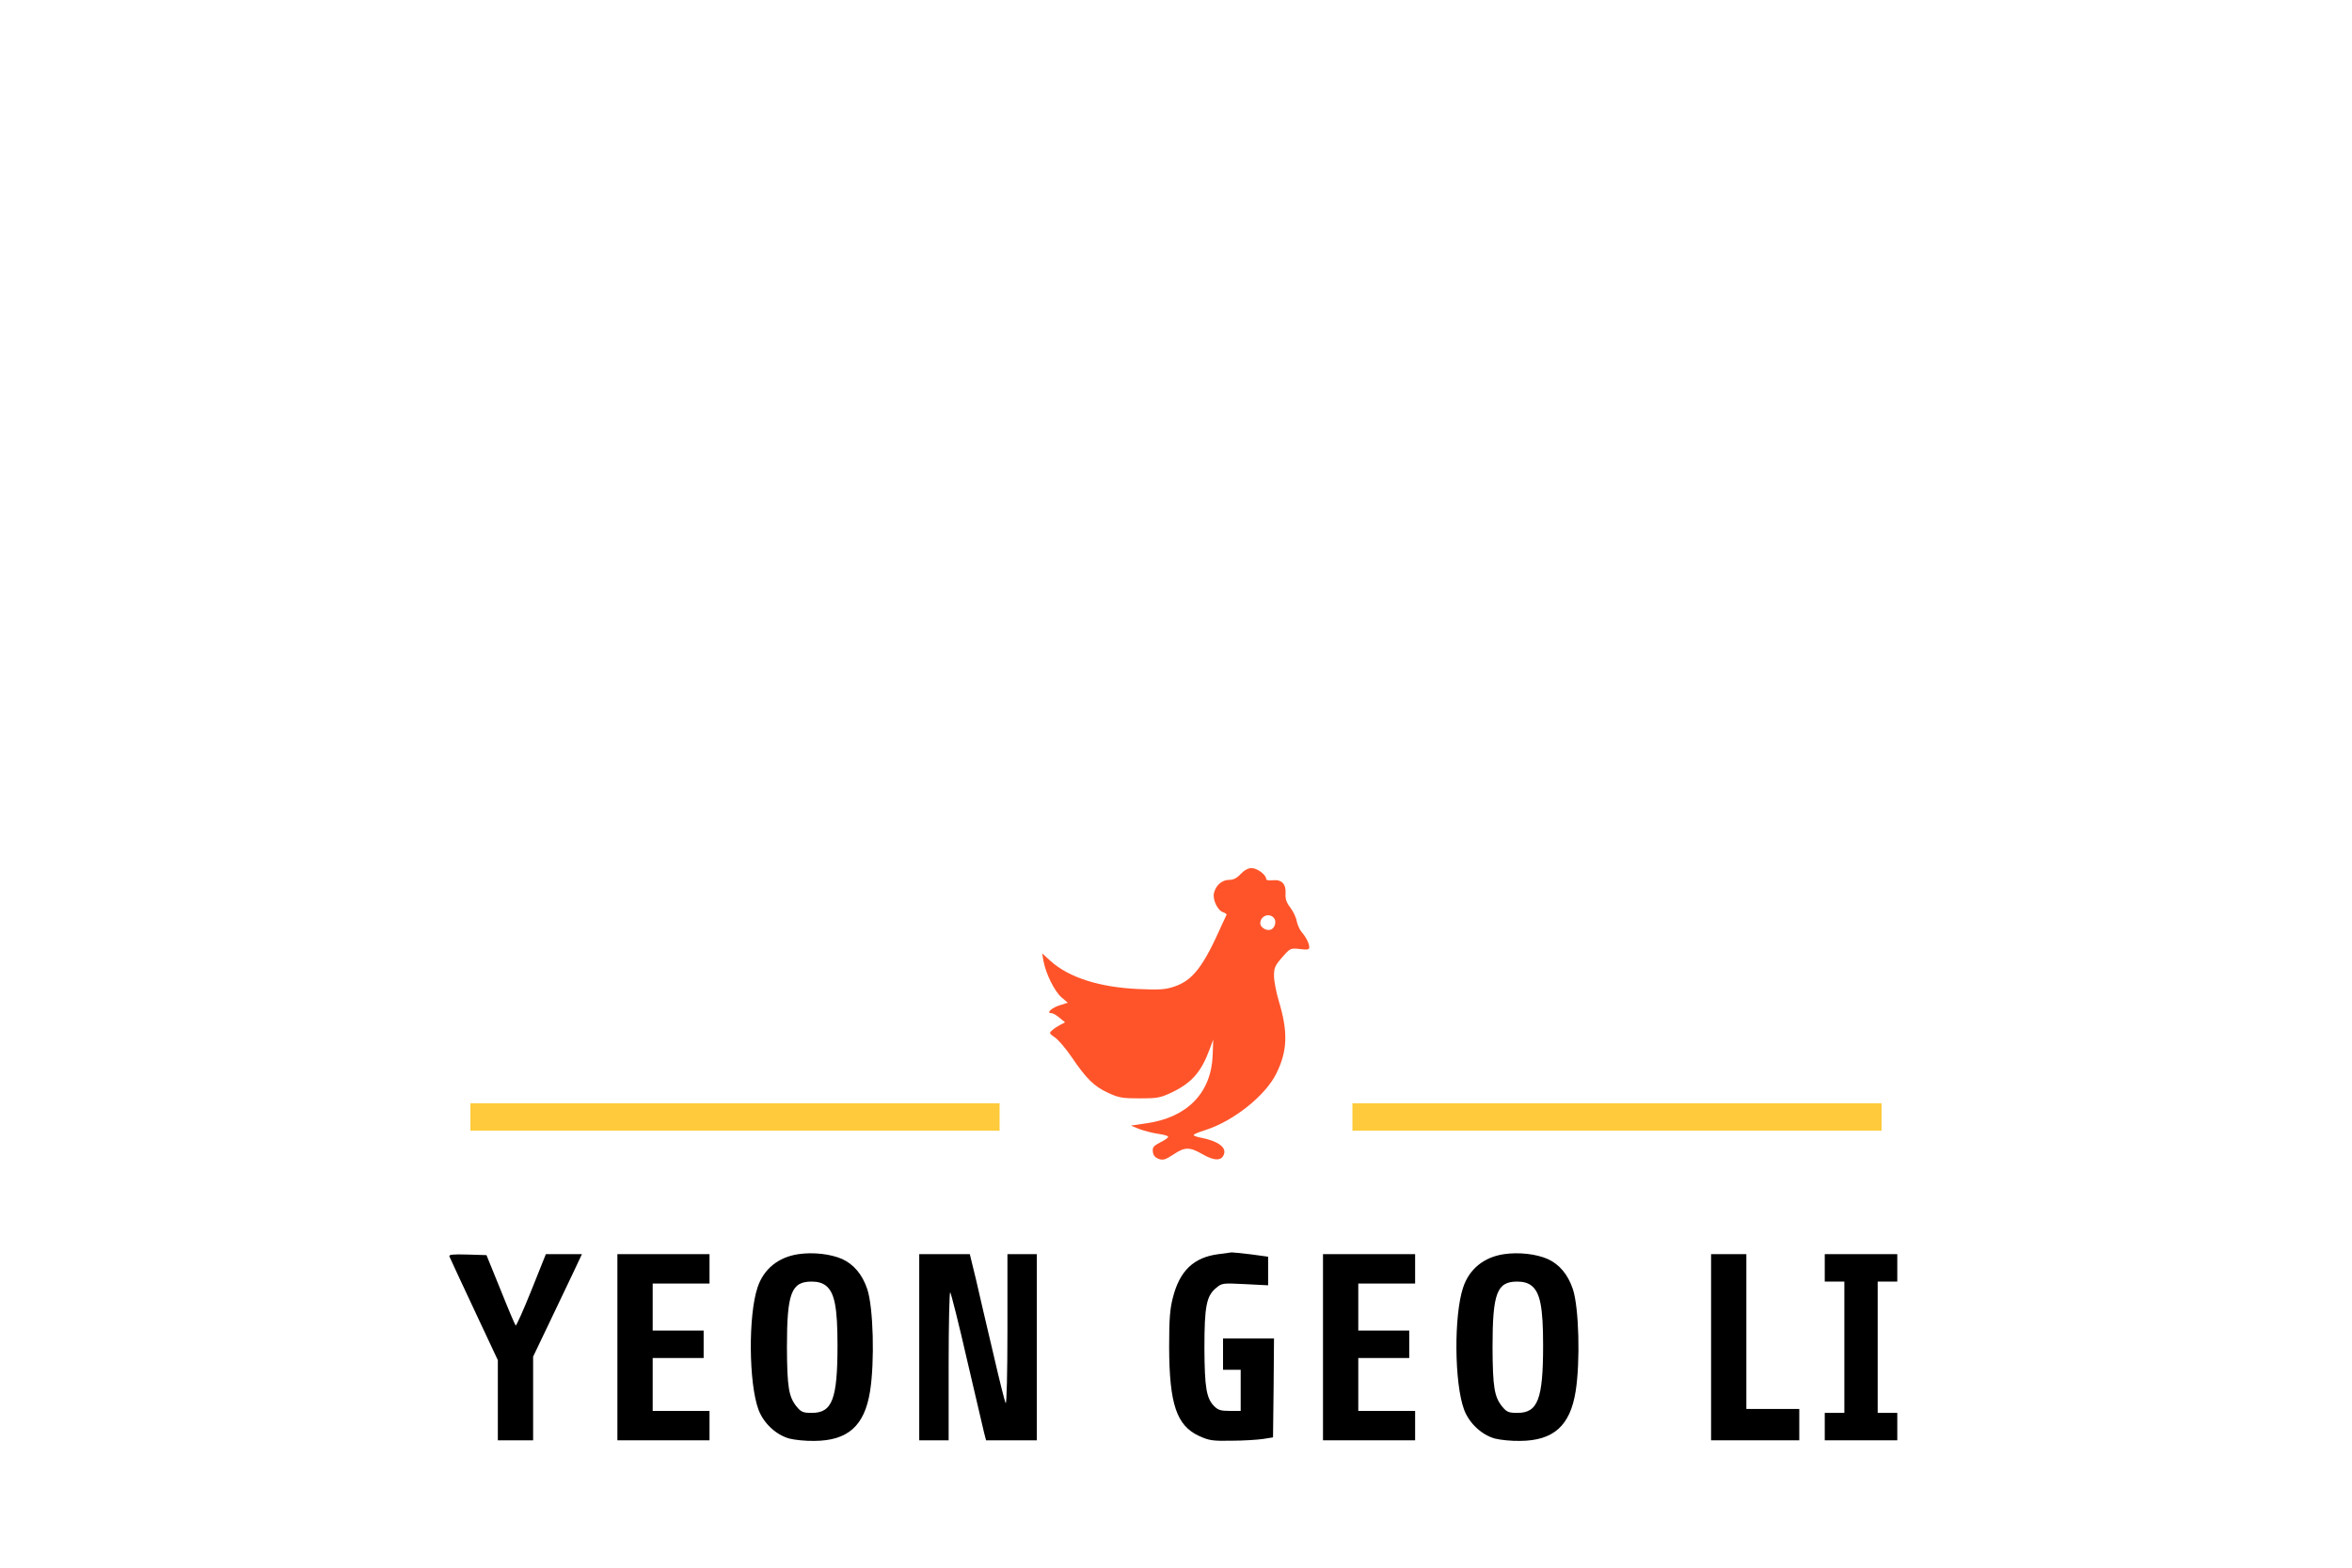
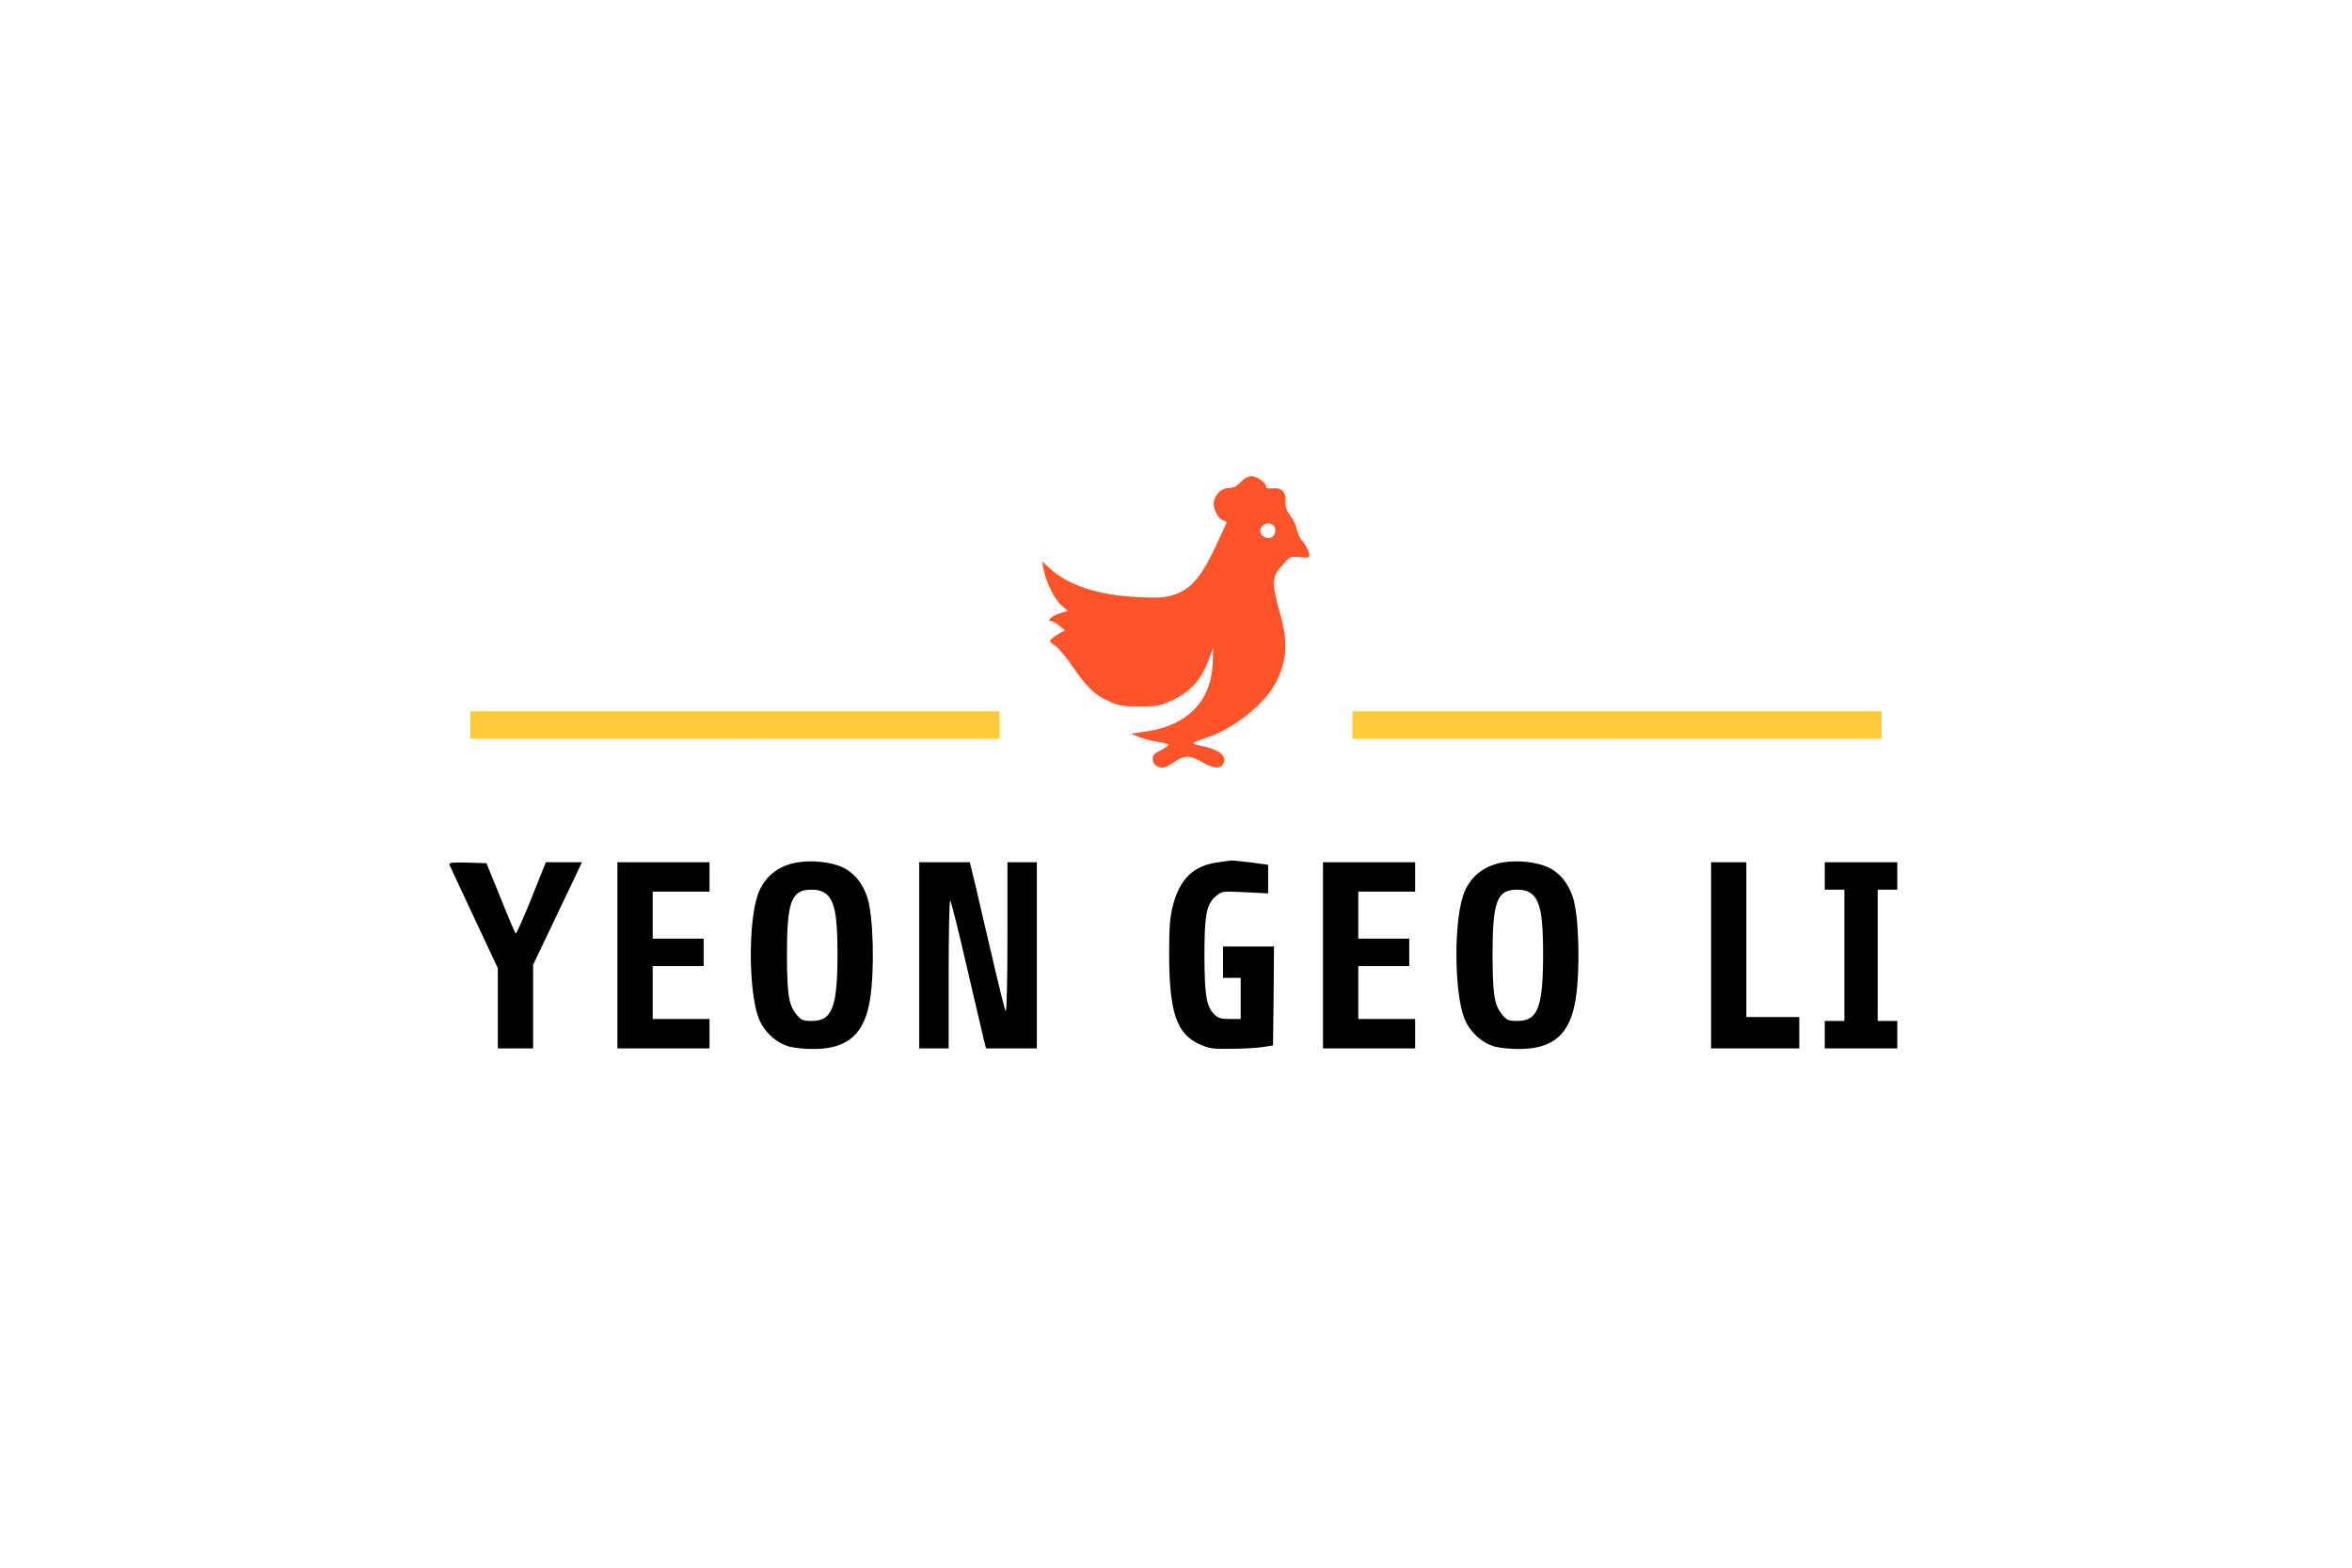
<svg xmlns="http://www.w3.org/2000/svg" version="1.0" width="1200pt" height="800pt" viewBox="0 0 1200 800" preserveAspectRatio="xMidYMid meet">
-   <g transform="translate(0,1200) scale(0.1,-0.1)" fill="#000000" stroke="none">
+   <g transform="translate(0,1000) scale(0.1,-0.1)" fill="#000000" stroke="none">
    <path style="fill:rgb(255,84,42);" d="M6330 7540 c-19 -21 -37 -30 -59 -30 -36 0 -67 -27 -77 -66 -9 -33 18 -90 46 -99 12 -4 19 -10 18 -13 -2 -4 -12 -25 -22 -47 -97 -219 -150 -288 -246 -320 -45 -15 -75 -17 -184 -12 -197 9 -353 59 -446 143 l-43 39 7 -40 c12 -64 56 -153 91 -184 l33 -28 -38 -12 c-42 -12 -74 -41 -47 -41 9 0 28 -11 43 -24 l28 -23 -25 -13 c-13 -7 -32 -19 -41 -28 -16 -13 -15 -16 14 -36 17 -11 56 -57 86 -101 74 -109 114 -149 186 -182 54 -25 72 -28 161 -28 91 0 106 3 165 31 100 48 149 104 191 218 l19 51 -3 -82 c-8 -190 -129 -315 -336 -345 l-81 -12 44 -18 c25 -9 67 -20 95 -24 28 -4 51 -10 51 -15 0 -5 -18 -18 -41 -29 -34 -18 -40 -25 -37 -48 2 -18 11 -29 30 -36 22 -8 34 -4 74 22 59 40 83 40 151 1 59 -34 97 -34 108 2 12 35 -33 67 -117 83 -21 4 -38 10 -38 14 0 4 27 15 59 25 143 45 308 176 363 289 57 115 60 212 13 368 -14 46 -25 105 -25 130 0 41 5 53 42 95 41 47 42 47 90 42 39 -5 48 -3 48 9 0 19 -17 53 -40 79 -9 11 -20 35 -24 54 -3 19 -18 50 -33 70 -20 26 -26 44 -24 72 3 48 -20 72 -66 67 -20 -2 -33 0 -33 7 0 21 -46 55 -74 55 -18 0 -38 -11 -56 -30z m170 -225 c14 -17 5 -51 -16 -59 -22 -8 -54 11 -54 32 0 38 46 56 70 27z" />
    <path style="fill:rgb(255,203,60);" d="M2400 6300 l0 -70 1350 0 1350 0 0 70 0 70 -1350 0 -1350 0 0 -70z" />
    <path style="fill:rgb(255,203,60);" d="M6900 6300 l0 -70 1350 0 1350 0 0 70 0 70 -1350 0 -1350 0 0 -70z" />
    <path d="M4074 5600 c-103 -15 -178 -76 -209 -170 -48 -143 -45 -490 5 -624 26 -69 89 -128 157 -147 27 -7 84 -13 128 -12 171 1 256 77 284 253 24 151 17 427 -14 521 -25 75 -69 127 -128 154 -59 26 -148 36 -223 25z m140 -161 c44 -35 59 -110 59 -304 0 -276 -27 -345 -131 -345 -44 0 -54 4 -76 30 -42 51 -50 99 -51 305 0 276 22 335 126 335 32 0 55 -7 73 -21z" />
    <path d="M6217 5600 c-126 -16 -198 -84 -233 -222 -15 -58 -19 -109 -19 -253 1 -290 38 -400 153 -453 51 -23 68 -26 167 -24 60 0 133 5 160 9 l50 8 3 253 2 252 -130 0 -130 0 0 -80 0 -80 45 0 45 0 0 -105 0 -105 -55 0 c-46 0 -60 4 -80 24 -40 40 -49 95 -50 296 0 213 10 266 59 307 30 25 32 26 148 20 l118 -6 0 73 0 73 -88 12 c-49 6 -93 10 -98 10 -5 -1 -35 -5 -67 -9z" />
    <path d="M7674 5600 c-103 -15 -178 -76 -209 -170 -48 -143 -45 -490 5 -624 26 -69 89 -128 157 -147 27 -7 84 -13 128 -12 171 1 256 77 284 253 24 151 17 427 -14 521 -25 75 -69 127 -128 154 -59 26 -148 36 -223 25z m140 -161 c44 -35 59 -110 59 -304 0 -276 -27 -345 -131 -345 -44 0 -54 4 -76 30 -42 51 -50 99 -51 305 0 276 22 335 126 335 32 0 55 -7 73 -21z" />
    <path d="M2293 5588 c3 -7 59 -129 126 -271 l121 -258 0 -204 0 -205 90 0 90 0 0 214 0 213 76 159 c42 87 98 205 125 262 l48 102 -92 0 -92 0 -74 -185 c-41 -102 -77 -182 -80 -179 -3 2 -38 84 -77 182 l-72 177 -97 3 c-76 2 -96 0 -92 -10z" />
    <path d="M3150 5125 l0 -475 235 0 235 0 0 75 0 75 -145 0 -145 0 0 135 0 135 130 0 130 0 0 70 0 70 -130 0 -130 0 0 120 0 120 145 0 145 0 0 75 0 75 -235 0 -235 0 0 -475z" />
    <path d="M4690 5125 l0 -475 75 0 75 0 0 382 c0 210 4 378 8 373 5 -6 44 -161 86 -345 43 -184 82 -352 87 -372 l10 -38 129 0 130 0 0 475 0 475 -75 0 -75 0 0 -387 c0 -219 -4 -381 -9 -373 -5 8 -34 125 -65 260 -32 135 -71 302 -87 373 l-31 127 -129 0 -129 0 0 -475z" />
    <path d="M6750 5125 l0 -475 235 0 235 0 0 75 0 75 -145 0 -145 0 0 135 0 135 130 0 130 0 0 70 0 70 -130 0 -130 0 0 120 0 120 145 0 145 0 0 75 0 75 -235 0 -235 0 0 -475z" />
    <path d="M8730 5125 l0 -475 225 0 225 0 0 80 0 80 -135 0 -135 0 0 395 0 395 -90 0 -90 0 0 -475z" />
    <path d="M9310 5530 l0 -70 50 0 50 0 0 -335 0 -335 -50 0 -50 0 0 -70 0 -70 185 0 185 0 0 70 0 70 -50 0 -50 0 0 335 0 335 50 0 50 0 0 70 0 70 -185 0 -185 0 0 -70z" />
  </g>
</svg>
